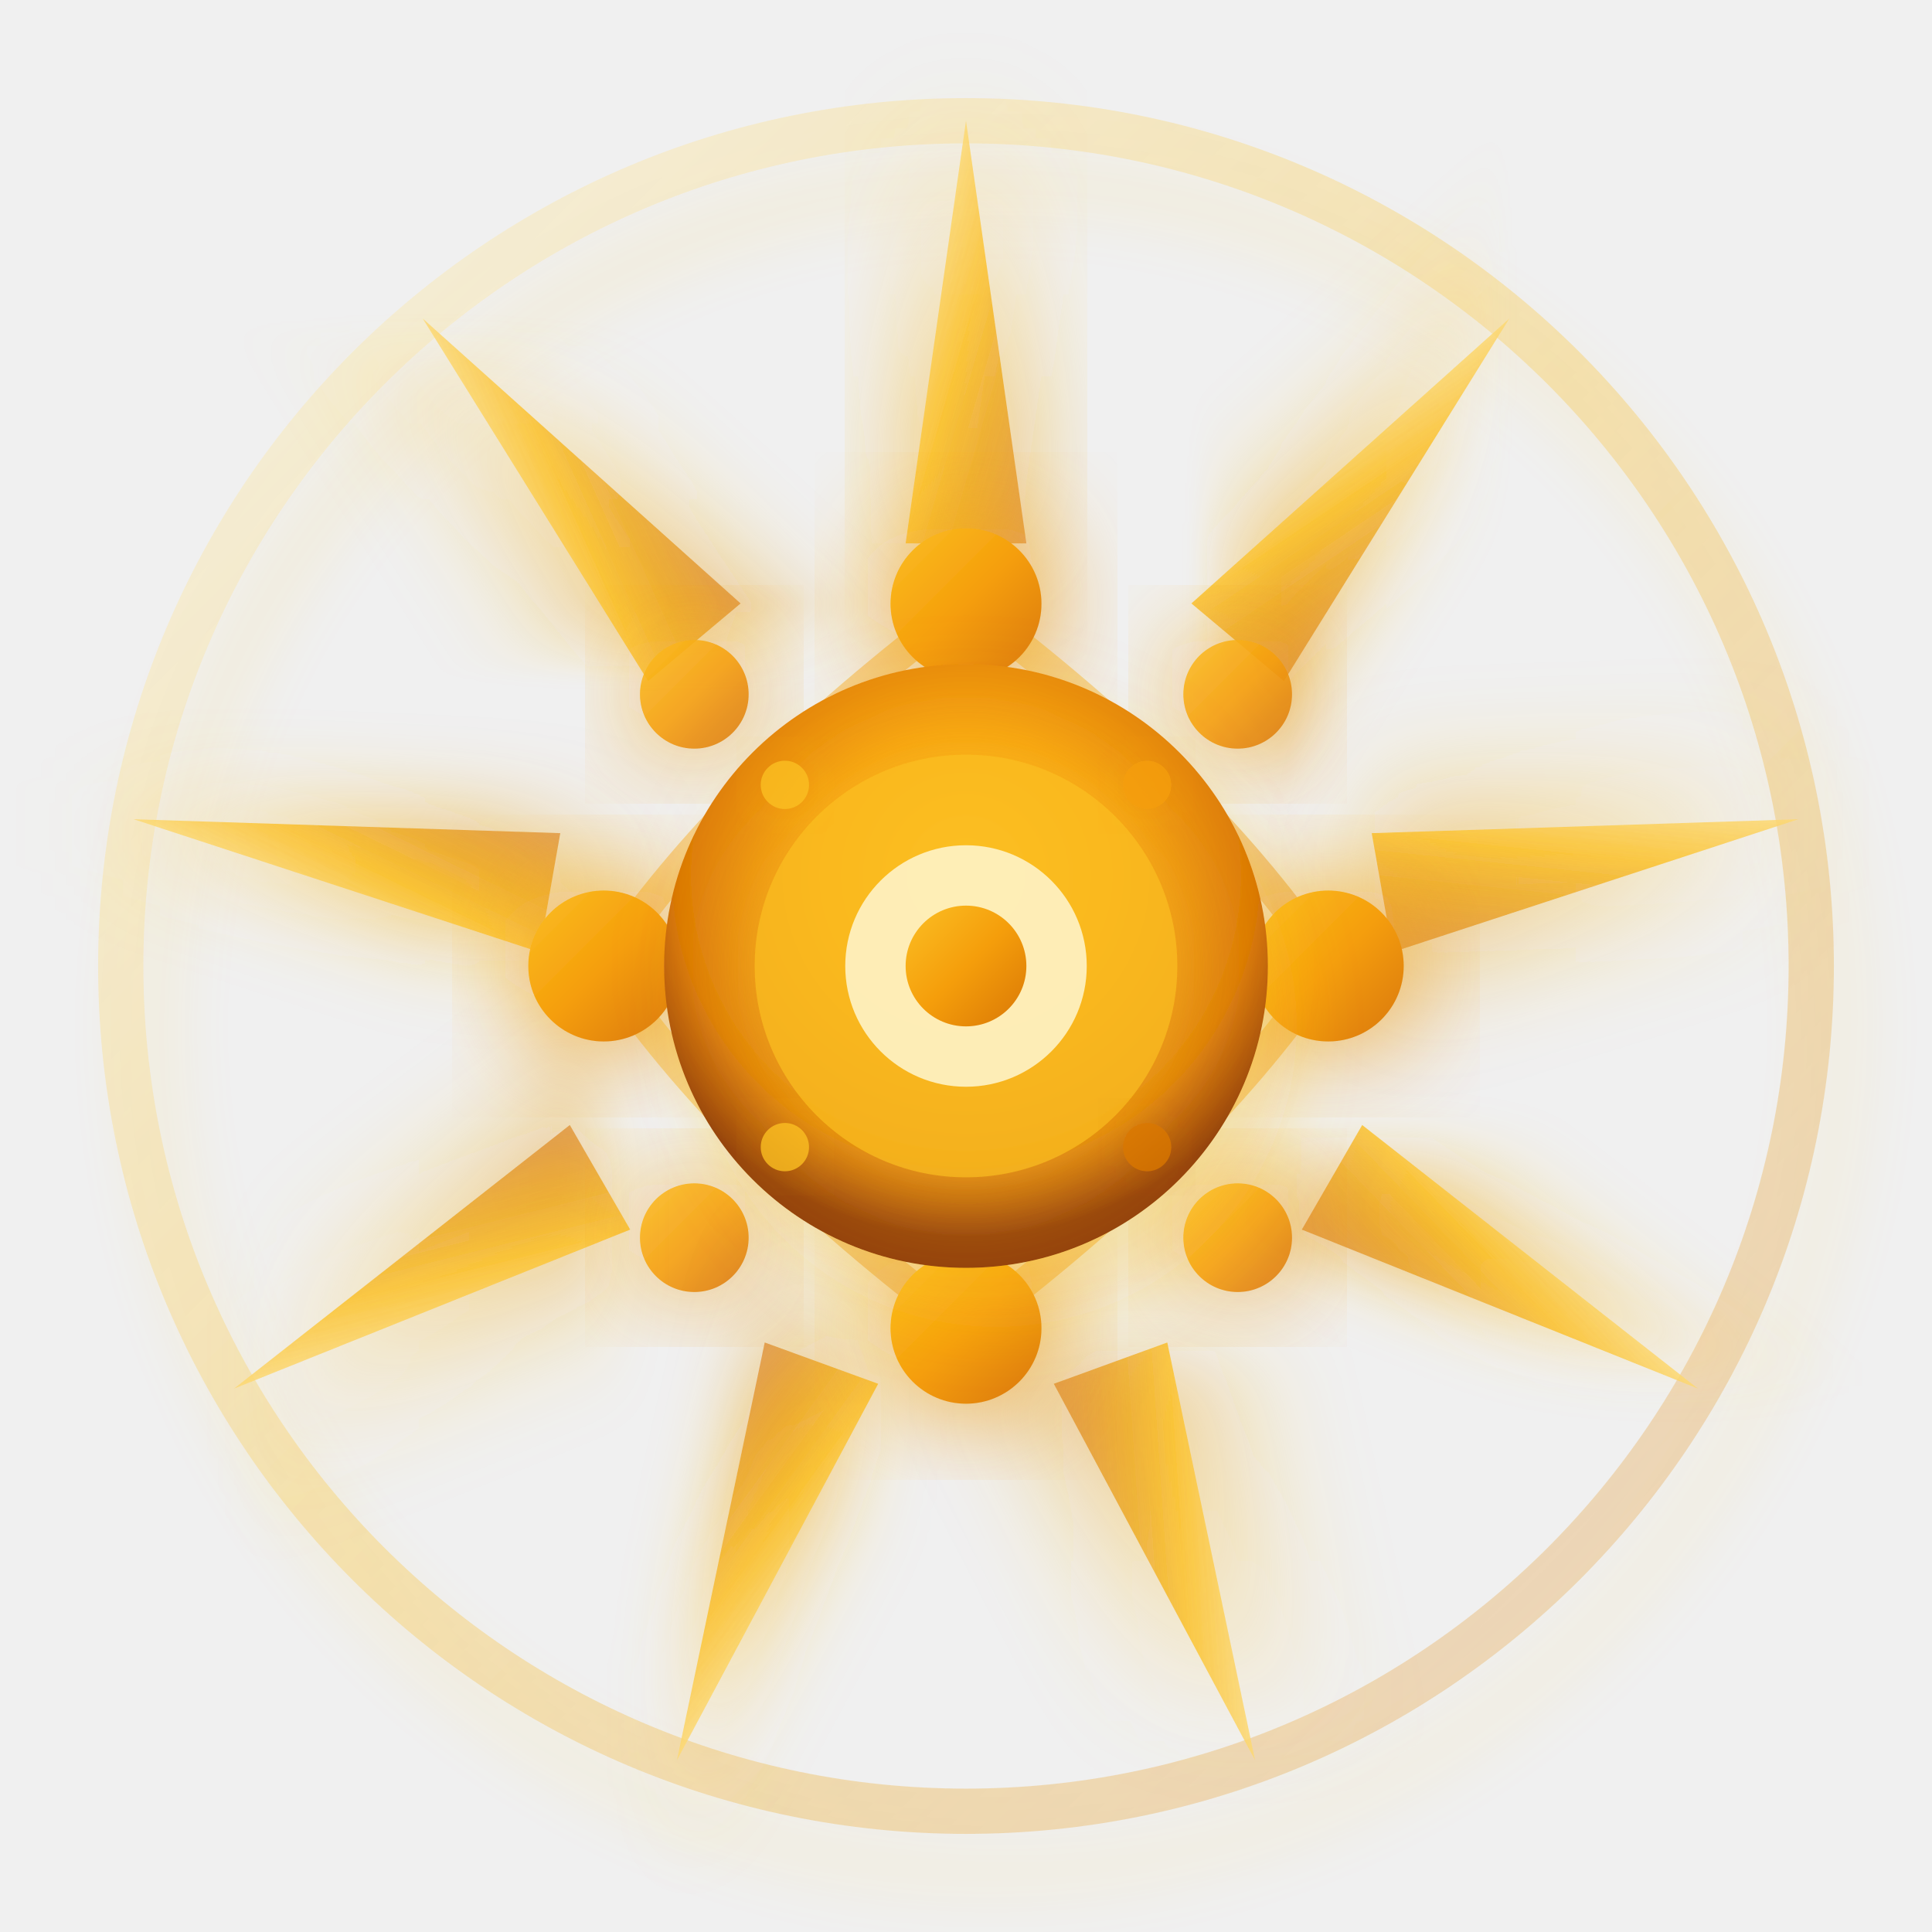
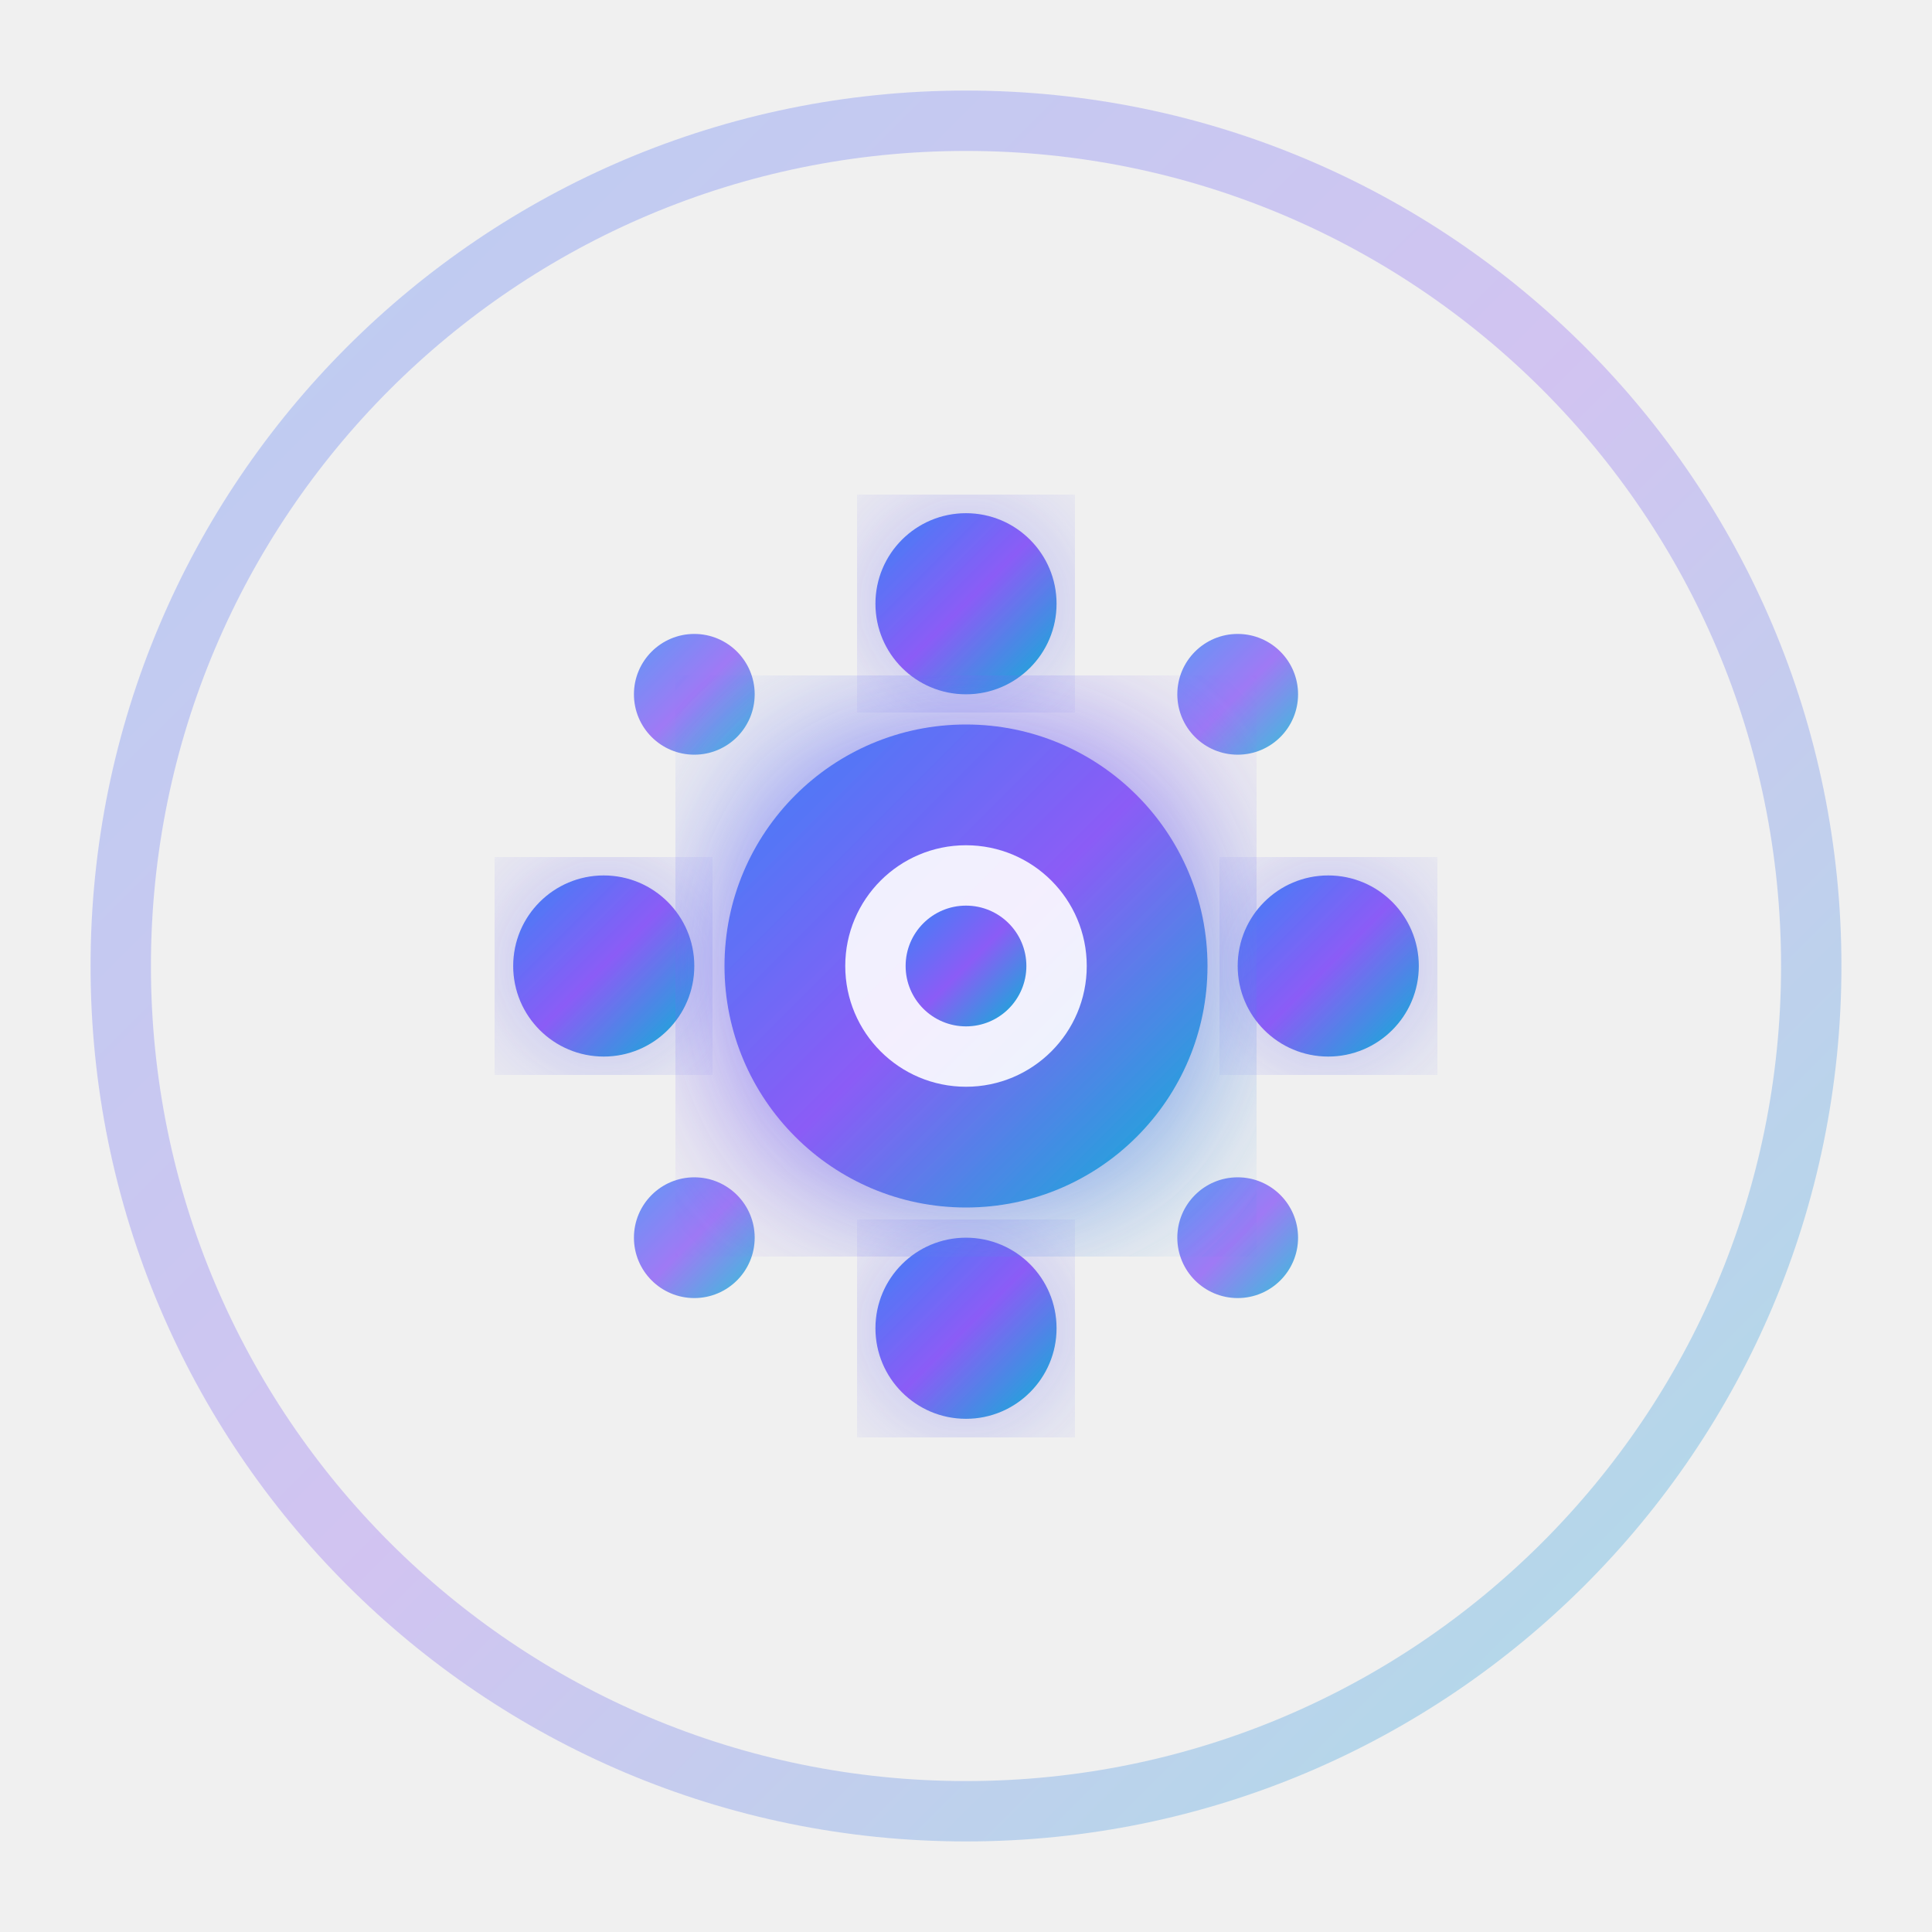
<svg xmlns="http://www.w3.org/2000/svg" viewBox="0 0 64 64" width="64" height="64">
  <defs>
-     <radialGradient id="sunCore" cx="50%" cy="35%" r="60%">
-       <stop offset="0%" style="stop-color:#fbbf24;stop-opacity:1" />
-       <stop offset="40%" style="stop-color:#f59e0b;stop-opacity:1" />
-       <stop offset="80%" style="stop-color:#d97706;stop-opacity:1" />
-       <stop offset="100%" style="stop-color:#92400e;stop-opacity:1" />
-     </radialGradient>
-     <linearGradient id="rayGradient" x1="0%" y1="0%" x2="100%" y2="100%">
-       <stop offset="0%" style="stop-color:#fef3c7;stop-opacity:0.9" />
-       <stop offset="50%" style="stop-color:#fbbf24;stop-opacity:0.8" />
-       <stop offset="100%" style="stop-color:#d97706;stop-opacity:0.6" />
+     <linearGradient id="sunGradient" x1="0%" y1="0%" x2="100%" y2="100%">
+       <stop offset="0%" style="stop-color:#3b82f6;stop-opacity:1" />
+       <stop offset="50%" style="stop-color:#8b5cf6;stop-opacity:1" />
+       <stop offset="100%" style="stop-color:#06b6d4;stop-opacity:1" />
    </linearGradient>
-     <linearGradient id="neuralGradient" x1="0%" y1="0%" x2="100%" y2="100%">
-       <stop offset="0%" style="stop-color:#fbbf24;stop-opacity:1" />
-       <stop offset="50%" style="stop-color:#f59e0b;stop-opacity:1" />
-       <stop offset="100%" style="stop-color:#d97706;stop-opacity:1" />
-     </linearGradient>
-     <filter id="shadow3D" x="-50%" y="-50%" width="200%" height="200%">
-       <feDropShadow dx="2" dy="4" stdDeviation="3" flood-color="#92400e" flood-opacity="0.4" />
-       <feDropShadow dx="1" dy="2" stdDeviation="1" flood-color="#fbbf24" flood-opacity="0.3" />
-     </filter>
-     <filter id="glow" x="-50%" y="-50%" width="200%" height="200%">
-       <feGaussianBlur stdDeviation="2" result="coloredBlur" />
+     <filter id="glow">
+       <feGaussianBlur stdDeviation="3" result="coloredBlur" />
      <feMerge>
        <feMergeNode in="coloredBlur" />
        <feMergeNode in="SourceGraphic" />
      </feMerge>
    </filter>
  </defs>
-   <circle cx="32" cy="32" r="28" fill="none" stroke="url(#rayGradient)" stroke-width="1.5" opacity="0.4" filter="url(#shadow3D)" />
-   <path d="M32 4 L34 18 L30 18 Z" fill="url(#rayGradient)" filter="url(#glow)" transform="rotate(0 32 32)" />
-   <path d="M32 4 L34 18 L30 18 Z" fill="url(#rayGradient)" filter="url(#glow)" transform="rotate(40 32 32)" />
-   <path d="M32 4 L34 18 L30 18 Z" fill="url(#rayGradient)" filter="url(#glow)" transform="rotate(80 32 32)" />
-   <path d="M32 4 L34 18 L30 18 Z" fill="url(#rayGradient)" filter="url(#glow)" transform="rotate(120 32 32)" />
-   <path d="M32 4 L34 18 L30 18 Z" fill="url(#rayGradient)" filter="url(#glow)" transform="rotate(160 32 32)" />
-   <path d="M32 4 L34 18 L30 18 Z" fill="url(#rayGradient)" filter="url(#glow)" transform="rotate(200 32 32)" />
-   <path d="M32 4 L34 18 L30 18 Z" fill="url(#rayGradient)" filter="url(#glow)" transform="rotate(240 32 32)" />
-   <path d="M32 4 L34 18 L30 18 Z" fill="url(#rayGradient)" filter="url(#glow)" transform="rotate(280 32 32)" />
-   <path d="M32 4 L34 18 L30 18 Z" fill="url(#rayGradient)" filter="url(#glow)" transform="rotate(320 32 32)" />
-   <g opacity="0.6">
-     <path d="M32 20 Q40 26 44 32" stroke="url(#neuralGradient)" stroke-width="1" fill="none" opacity="0.7" />
-     <path d="M44 32 Q40 38 32 44" stroke="url(#neuralGradient)" stroke-width="1" fill="none" opacity="0.7" />
-     <path d="M32 44 Q24 38 20 32" stroke="url(#neuralGradient)" stroke-width="1" fill="none" opacity="0.7" />
-     <path d="M20 32 Q24 26 32 20" stroke="url(#neuralGradient)" stroke-width="1" fill="none" opacity="0.7" />
-   </g>
-   <circle cx="32" cy="20" r="2.5" fill="url(#neuralGradient)" filter="url(#glow)" />
-   <circle cx="44" cy="32" r="2.5" fill="url(#neuralGradient)" filter="url(#glow)" />
-   <circle cx="32" cy="44" r="2.5" fill="url(#neuralGradient)" filter="url(#glow)" />
-   <circle cx="20" cy="32" r="2.5" fill="url(#neuralGradient)" filter="url(#glow)" />
-   <circle cx="41" cy="23" r="1.8" fill="url(#neuralGradient)" opacity="0.9" filter="url(#glow)" />
-   <circle cx="23" cy="23" r="1.8" fill="url(#neuralGradient)" opacity="0.9" filter="url(#glow)" />
-   <circle cx="41" cy="41" r="1.8" fill="url(#neuralGradient)" opacity="0.9" filter="url(#glow)" />
-   <circle cx="23" cy="41" r="1.8" fill="url(#neuralGradient)" opacity="0.9" filter="url(#glow)" />
-   <circle cx="32" cy="32" r="10" fill="url(#sunCore)" filter="url(#shadow3D)" />
-   <circle cx="32" cy="32" r="7" fill="#fbbf24" opacity="0.8" filter="url(#glow)" />
-   <circle cx="32" cy="32" r="4" fill="#fef3c7" opacity="0.9" />
-   <circle cx="32" cy="32" r="2" fill="url(#neuralGradient)" />
-   <g opacity="0.8">
-     <circle cx="26" cy="26" r="0.8" fill="#fbbf24" filter="url(#glow)">
-       <animate attributeName="opacity" values="0.3;1;0.3" dur="2s" repeatCount="indefinite" />
-     </circle>
-     <circle cx="38" cy="26" r="0.8" fill="#f59e0b" filter="url(#glow)">
-       <animate attributeName="opacity" values="1;0.3;1" dur="2.5s" repeatCount="indefinite" />
-     </circle>
-     <circle cx="38" cy="38" r="0.8" fill="#d97706" filter="url(#glow)">
-       <animate attributeName="opacity" values="0.3;1;0.3" dur="3s" repeatCount="indefinite" />
-     </circle>
-     <circle cx="26" cy="38" r="0.8" fill="#fbbf24" filter="url(#glow)">
-       <animate attributeName="opacity" values="1;0.3;1" dur="1.8s" repeatCount="indefinite" />
-     </circle>
-   </g>
+   <circle cx="32" cy="32" r="28" fill="none" stroke="url(#sunGradient)" stroke-width="2" opacity="0.3" />
+   <circle cx="32" cy="20" r="3" fill="url(#sunGradient)" filter="url(#glow)" />
+   <circle cx="44" cy="32" r="3" fill="url(#sunGradient)" filter="url(#glow)" />
+   <circle cx="32" cy="44" r="3" fill="url(#sunGradient)" filter="url(#glow)" />
+   <circle cx="20" cy="32" r="3" fill="url(#sunGradient)" filter="url(#glow)" />
+   <circle cx="41" cy="23" r="2" fill="url(#sunGradient)" opacity="0.8" />
+   <circle cx="23" cy="23" r="2" fill="url(#sunGradient)" opacity="0.8" />
+   <circle cx="41" cy="41" r="2" fill="url(#sunGradient)" opacity="0.8" />
+   <circle cx="23" cy="41" r="2" fill="url(#sunGradient)" opacity="0.8" />
+   <circle cx="32" cy="32" r="8" fill="url(#sunGradient)" filter="url(#glow)" />
+   <circle cx="32" cy="32" r="4" fill="#ffffff" opacity="0.9" />
+   <circle cx="32" cy="32" r="2" fill="url(#sunGradient)" />
</svg>
